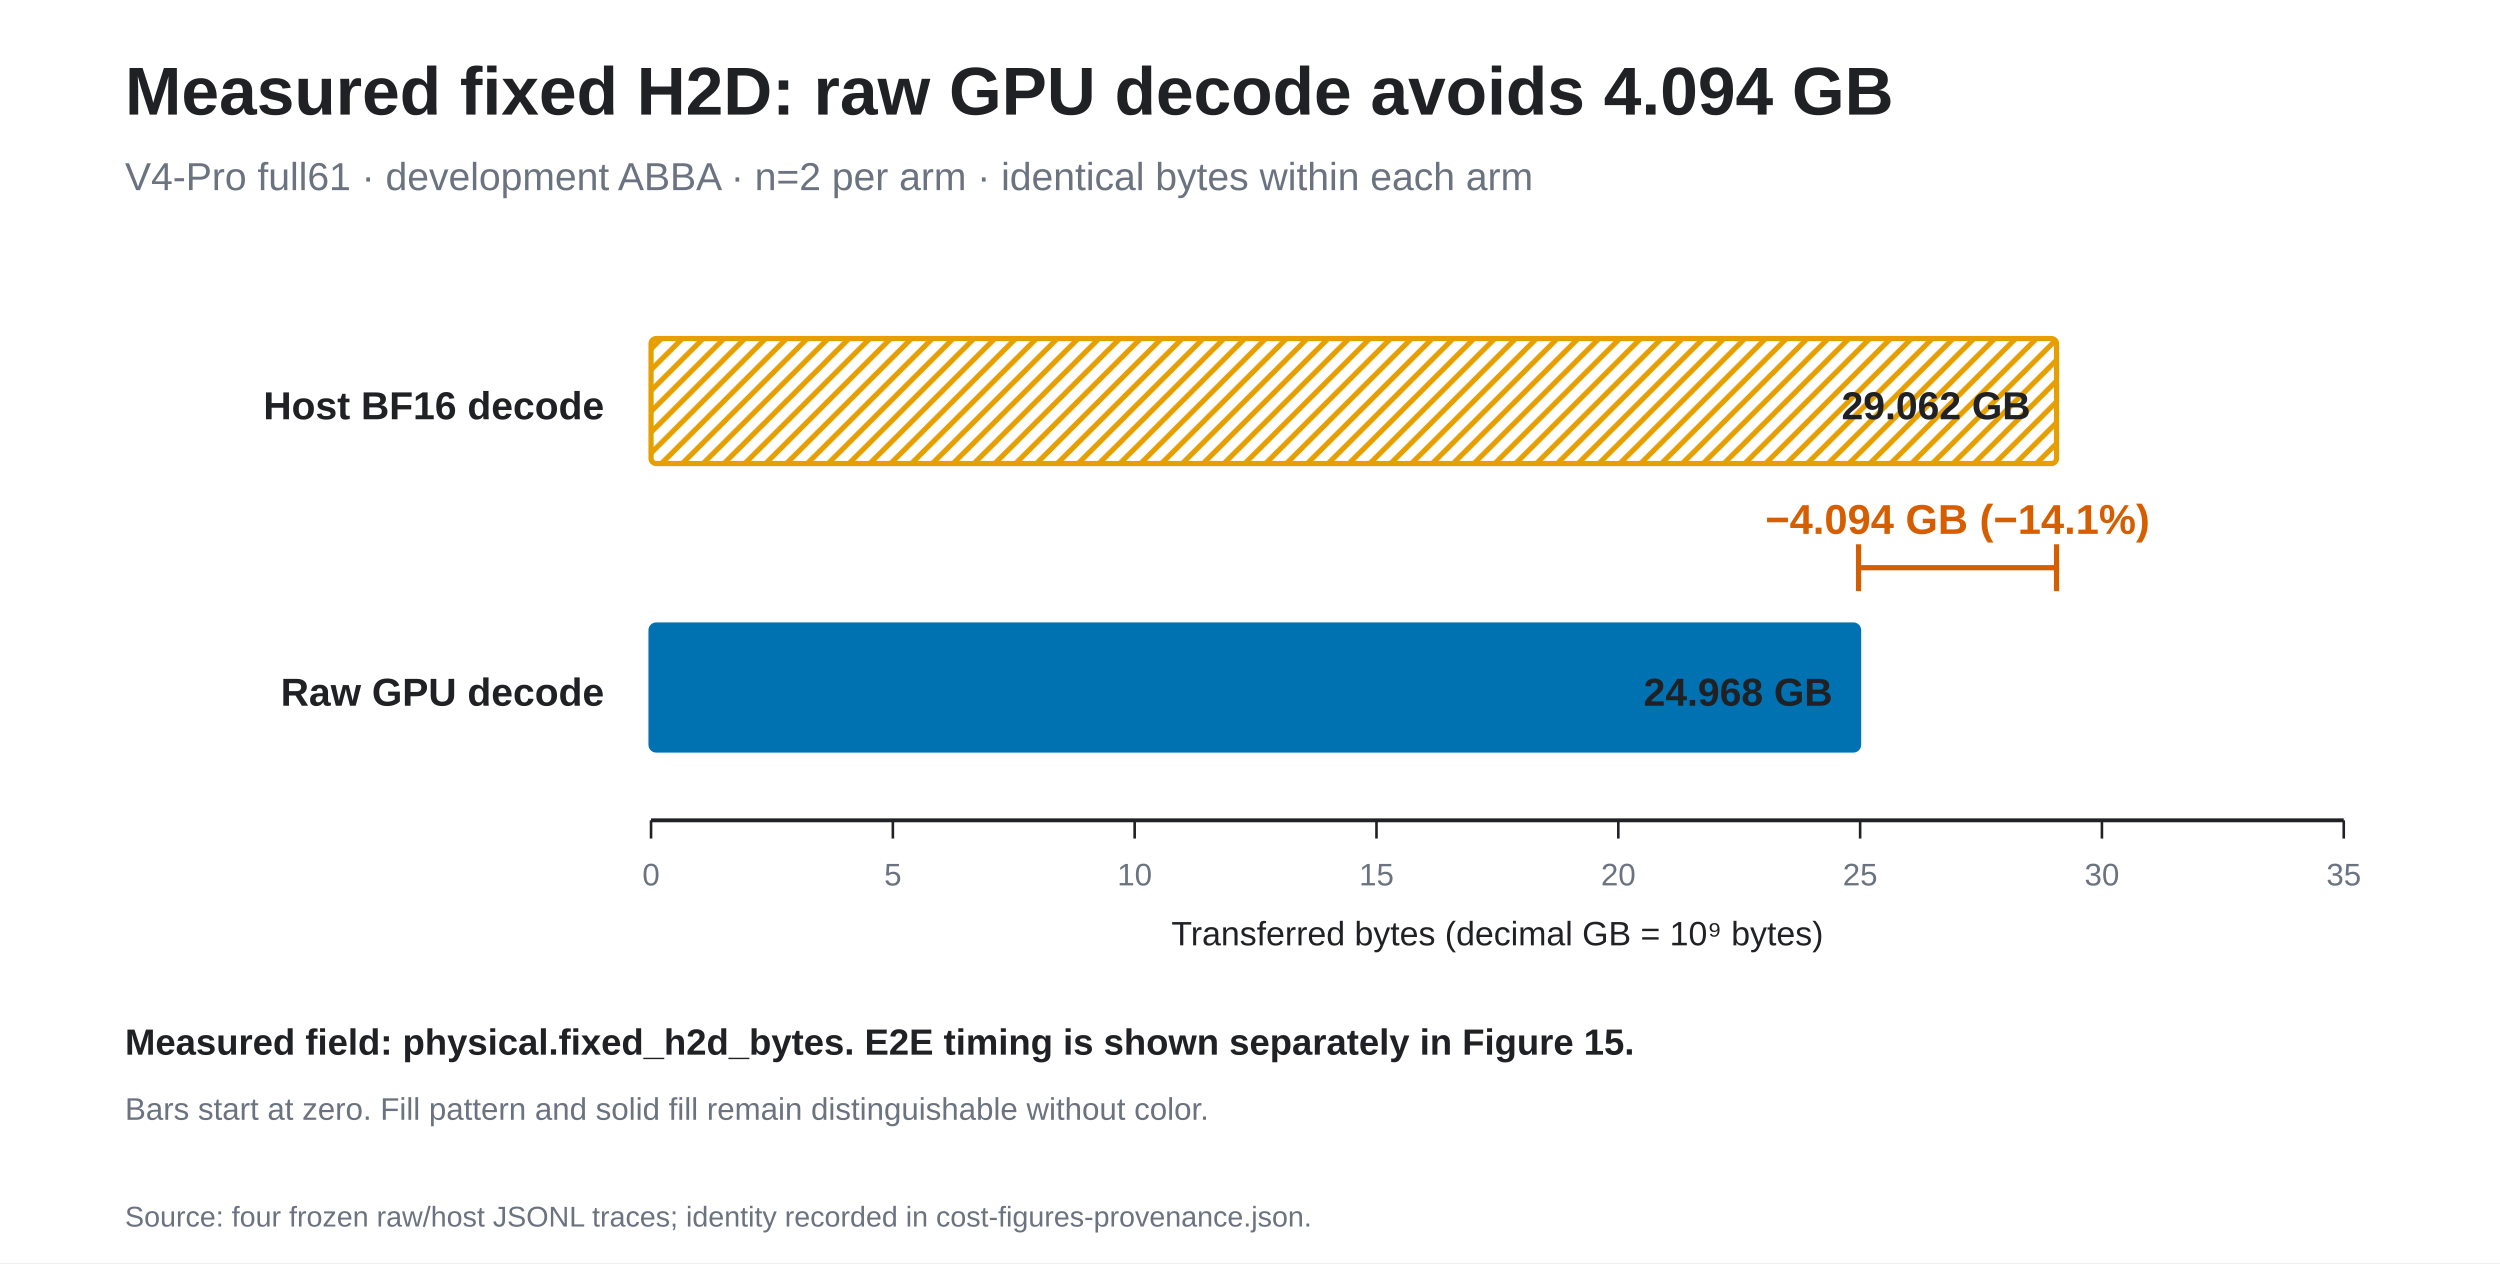
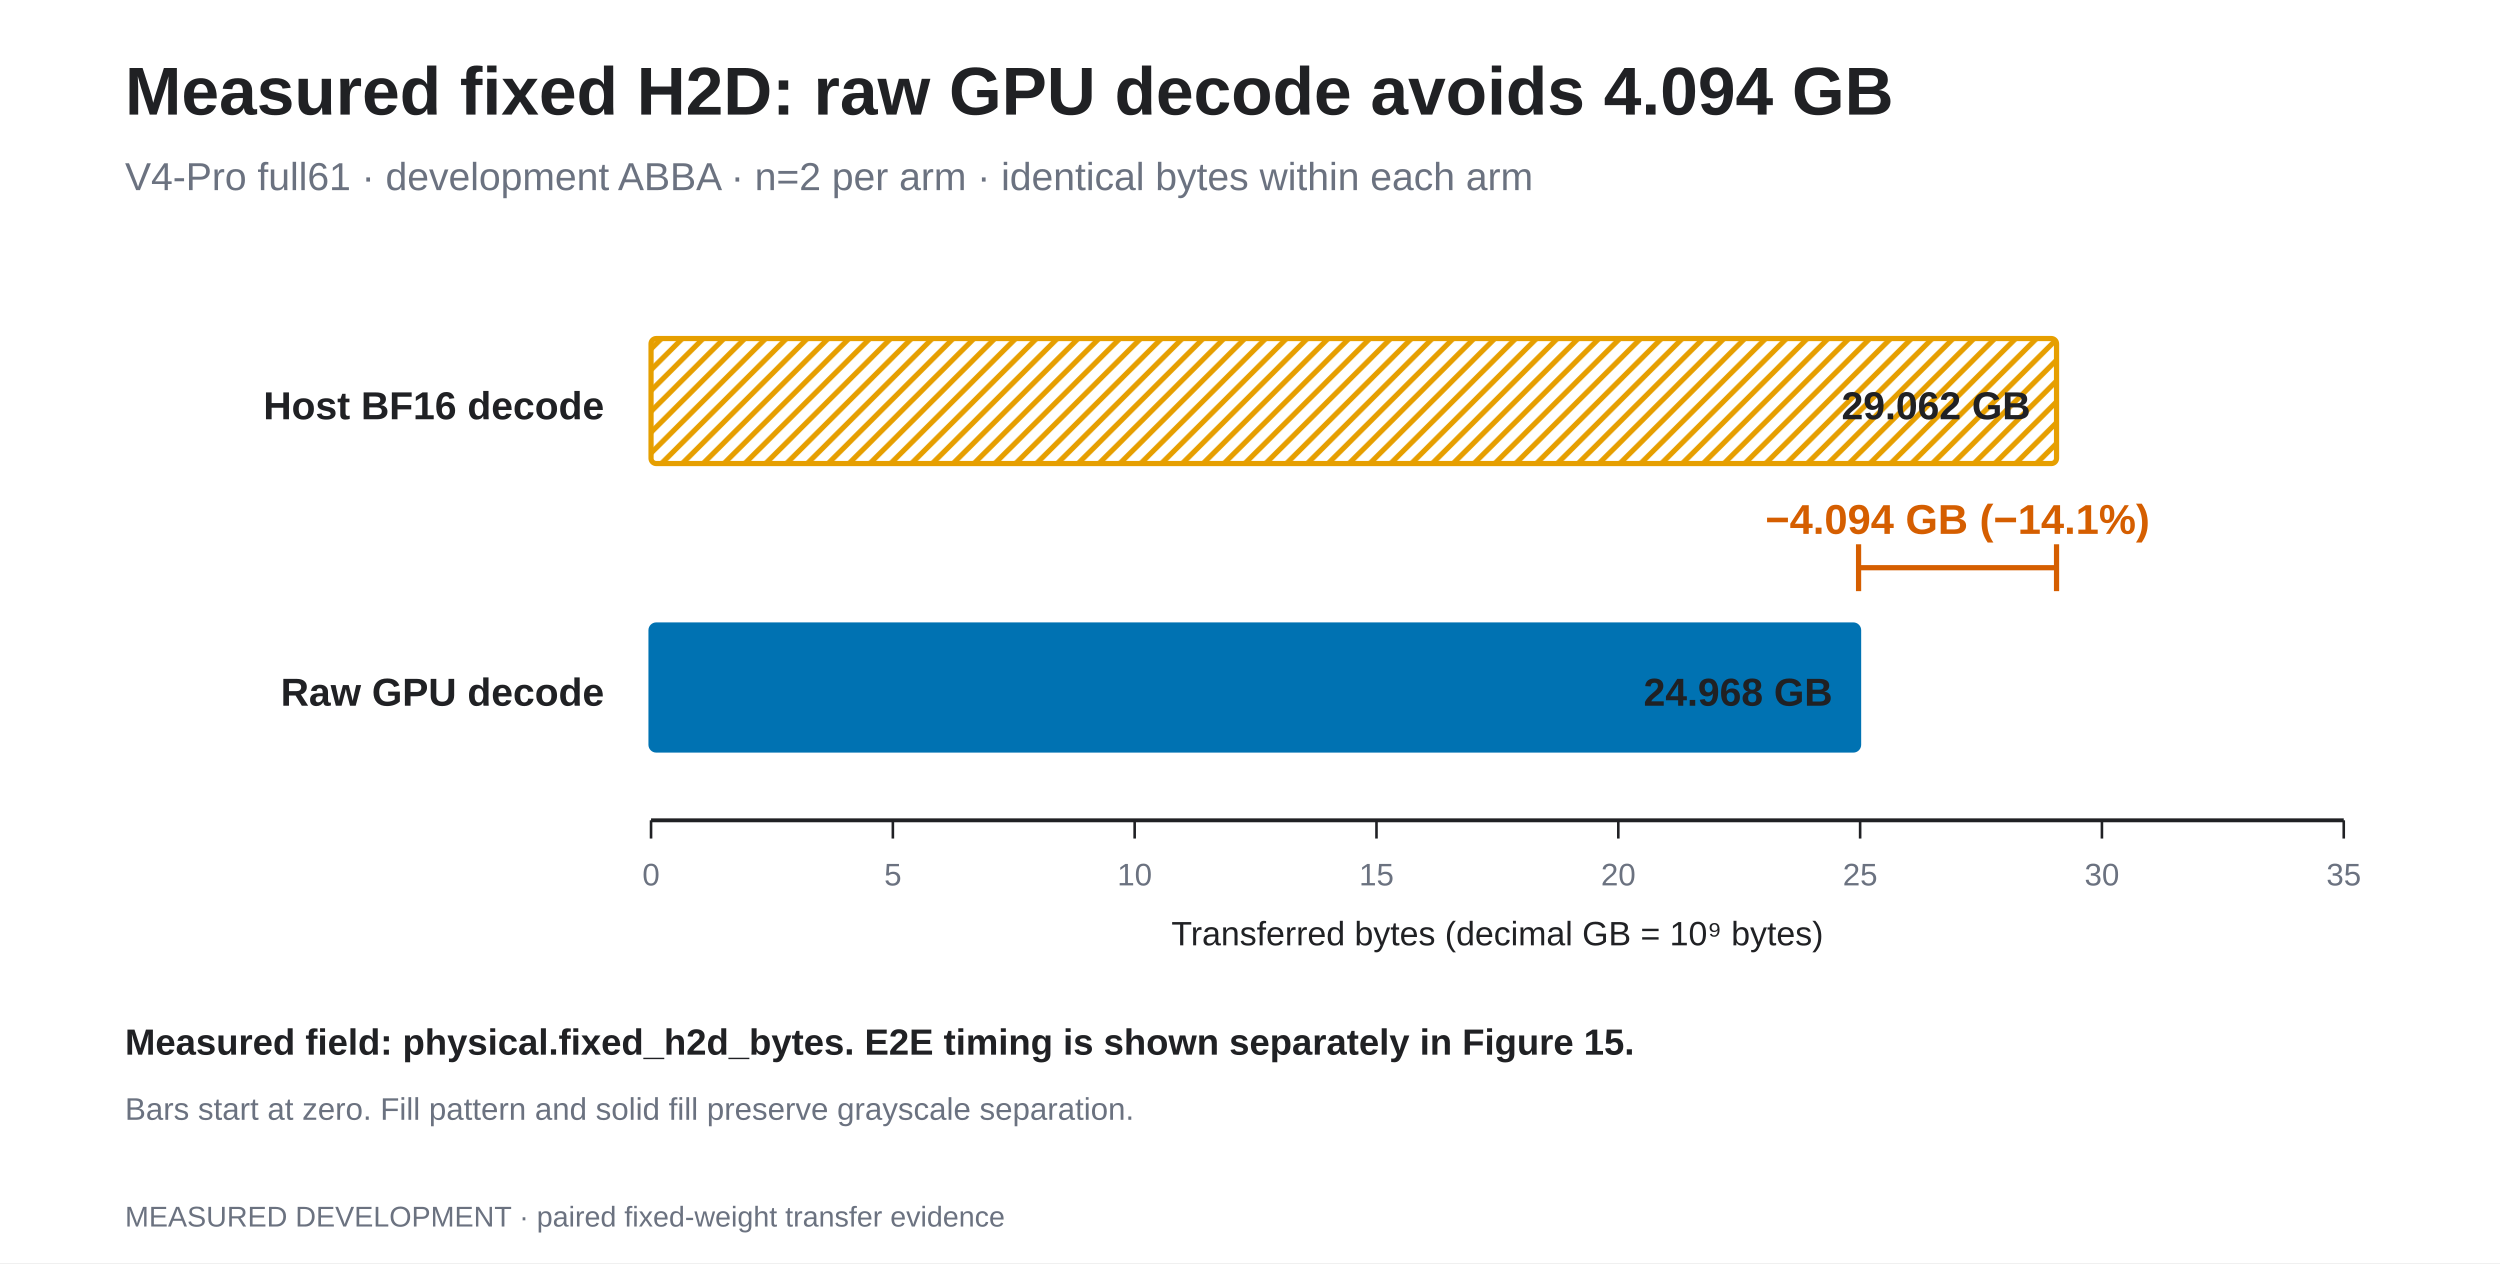
<svg xmlns="http://www.w3.org/2000/svg" width="960" height="485" viewBox="0 0 960 485" role="img" aria-labelledby="title desc">
  <defs>
    <pattern id="hatch-orange" width="8" height="8" patternUnits="userSpaceOnUse">
      <rect width="8" height="8" fill="#ffffff" />
      <path d="M-2,2 L2,-2 M0,8 L8,0 M6,10 L10,6" stroke="#E69F00" stroke-width="2" />
    </pattern>
    <pattern id="hatch-sky" width="8" height="8" patternUnits="userSpaceOnUse">
      <rect width="8" height="8" fill="#56B4E9" />
      <path d="M-2,2 L2,-2 M0,8 L8,0 M6,10 L10,6" stroke="#ffffff" stroke-width="1.5" />
    </pattern>
    <pattern id="dots-green" width="8" height="8" patternUnits="userSpaceOnUse">
      <rect width="8" height="8" fill="#009E73" />
      <circle cx="2" cy="2" r="1.2" fill="#ffffff" />
      <circle cx="6" cy="6" r="1.2" fill="#ffffff" />
    </pattern>
    <pattern id="cross-vermillion" width="8" height="8" patternUnits="userSpaceOnUse">
      <rect width="8" height="8" fill="#D55E00" />
      <path d="M0,0 L8,8 M8,0 L0,8" stroke="#ffffff" stroke-width="1" />
    </pattern>
    <pattern id="vertical-purple" width="8" height="8" patternUnits="userSpaceOnUse">
      <rect width="8" height="8" fill="#CC79A7" />
      <path d="M2,0 L2,8 M6,0 L6,8" stroke="#ffffff" stroke-width="1.2" />
    </pattern>
  </defs>
  <rect width="100%" height="100%" fill="#ffffff" />
  <text x="48.00" y="44.00" font-family="Arial,Helvetica,sans-serif" font-size="26" fill="#202124" text-anchor="start" font-weight="bold">Measured fixed H2D: raw GPU decode avoids 4.094 GB</text>
  <text x="48.00" y="73.00" font-family="Arial,Helvetica,sans-serif" font-size="15" fill="#6b7280" text-anchor="start" font-weight="normal">V4-Pro full61 · development ABBA · n=2 per arm · identical bytes within each arm</text>
  <text x="232.00" y="161.00" font-family="Arial,Helvetica,sans-serif" font-size="15" fill="#202124" text-anchor="end" font-weight="bold">Host BF16 decode</text>
  <rect x="250.00" y="130.00" width="539.71" height="48.00" rx="2" fill="url(#hatch-orange)" stroke="#E69F00" stroke-width="2" />
  <text x="779.71" y="161.00" font-family="Arial,Helvetica,sans-serif" font-size="15" fill="#202124" text-anchor="end" font-weight="bold">29.062 GB</text>
  <text x="232.00" y="271.00" font-family="Arial,Helvetica,sans-serif" font-size="15" fill="#202124" text-anchor="end" font-weight="bold">Raw GPU decode</text>
  <rect x="250.00" y="240.00" width="463.69" height="48.00" rx="2" fill="#0072B2" stroke="#0072B2" stroke-width="2" />
  <text x="703.69" y="271.00" font-family="Arial,Helvetica,sans-serif" font-size="15" fill="#202124" text-anchor="end" font-weight="bold">24.968 GB</text>
  <line x1="713.69" y1="218.00" x2="789.71" y2="218.00" stroke="#D55E00" stroke-width="2" />
  <line x1="713.69" y1="209.00" x2="713.69" y2="227.00" stroke="#D55E00" stroke-width="2" />
  <line x1="789.71" y1="209.00" x2="789.71" y2="227.00" stroke="#D55E00" stroke-width="2" />
  <text x="751.70" y="205.00" font-family="Arial,Helvetica,sans-serif" font-size="16" fill="#D55E00" text-anchor="middle" font-weight="bold">−4.094 GB  (−14.1%)</text>
  <line x1="250.00" y1="315.00" x2="900.00" y2="315.00" stroke="#202124" stroke-width="1.5" />
  <line x1="250.00" y1="315.00" x2="250.00" y2="322.00" stroke="#202124" stroke-width="1" />
  <text x="250.00" y="340.00" font-family="Arial,Helvetica,sans-serif" font-size="12" fill="#6b7280" text-anchor="middle" font-weight="normal">0</text>
  <line x1="342.86" y1="315.00" x2="342.86" y2="322.00" stroke="#202124" stroke-width="1" />
  <text x="342.86" y="340.00" font-family="Arial,Helvetica,sans-serif" font-size="12" fill="#6b7280" text-anchor="middle" font-weight="normal">5</text>
  <line x1="435.71" y1="315.00" x2="435.71" y2="322.00" stroke="#202124" stroke-width="1" />
  <text x="435.71" y="340.00" font-family="Arial,Helvetica,sans-serif" font-size="12" fill="#6b7280" text-anchor="middle" font-weight="normal">10</text>
  <line x1="528.57" y1="315.00" x2="528.57" y2="322.00" stroke="#202124" stroke-width="1" />
  <text x="528.57" y="340.00" font-family="Arial,Helvetica,sans-serif" font-size="12" fill="#6b7280" text-anchor="middle" font-weight="normal">15</text>
  <line x1="621.43" y1="315.00" x2="621.43" y2="322.00" stroke="#202124" stroke-width="1" />
  <text x="621.43" y="340.00" font-family="Arial,Helvetica,sans-serif" font-size="12" fill="#6b7280" text-anchor="middle" font-weight="normal">20</text>
  <line x1="714.29" y1="315.00" x2="714.29" y2="322.00" stroke="#202124" stroke-width="1" />
  <text x="714.29" y="340.00" font-family="Arial,Helvetica,sans-serif" font-size="12" fill="#6b7280" text-anchor="middle" font-weight="normal">25</text>
  <line x1="807.14" y1="315.00" x2="807.14" y2="322.00" stroke="#202124" stroke-width="1" />
  <text x="807.14" y="340.00" font-family="Arial,Helvetica,sans-serif" font-size="12" fill="#6b7280" text-anchor="middle" font-weight="normal">30</text>
  <line x1="900.00" y1="315.00" x2="900.00" y2="322.00" stroke="#202124" stroke-width="1" />
  <text x="900.00" y="340.00" font-family="Arial,Helvetica,sans-serif" font-size="12" fill="#6b7280" text-anchor="middle" font-weight="normal">35</text>
  <text x="575.00" y="363.00" font-family="Arial,Helvetica,sans-serif" font-size="13" fill="#202124" text-anchor="middle" font-weight="normal">Transferred bytes (decimal GB = 10⁹ bytes)</text>
  <text x="48.00" y="405.00" font-family="Arial,Helvetica,sans-serif" font-size="14" fill="#202124" text-anchor="start" font-weight="bold">Measured field: physical.fixed_h2d_bytes. E2E timing is shown separately in Figure 15.</text>
-   <text x="48.00" y="430.00" font-family="Arial,Helvetica,sans-serif" font-size="12" fill="#6b7280" text-anchor="start" font-weight="normal">Bars start at zero. Fill pattern and solid fill remain distinguishable without color.</text>
-   <text x="48.00" y="471.00" font-family="Arial,Helvetica,sans-serif" font-size="11" fill="#6b7280" text-anchor="start" font-weight="normal">Source: four frozen raw/host JSONL traces; identity recorded in cost-figures-provenance.json.</text>
+   <text x="48.00" y="430.00" font-family="Arial,Helvetica,sans-serif" font-size="12" fill="#6b7280" text-anchor="start" font-weight="normal">Bars start at zero. Fill pattern and solid fill preserve grayscale separation.</text>
+   <text x="48.00" y="471.00" font-family="Arial,Helvetica,sans-serif" font-size="11" fill="#6b7280" text-anchor="start" font-weight="normal">MEASURED DEVELOPMENT · paired fixed-weight transfer evidence</text>
</svg>
